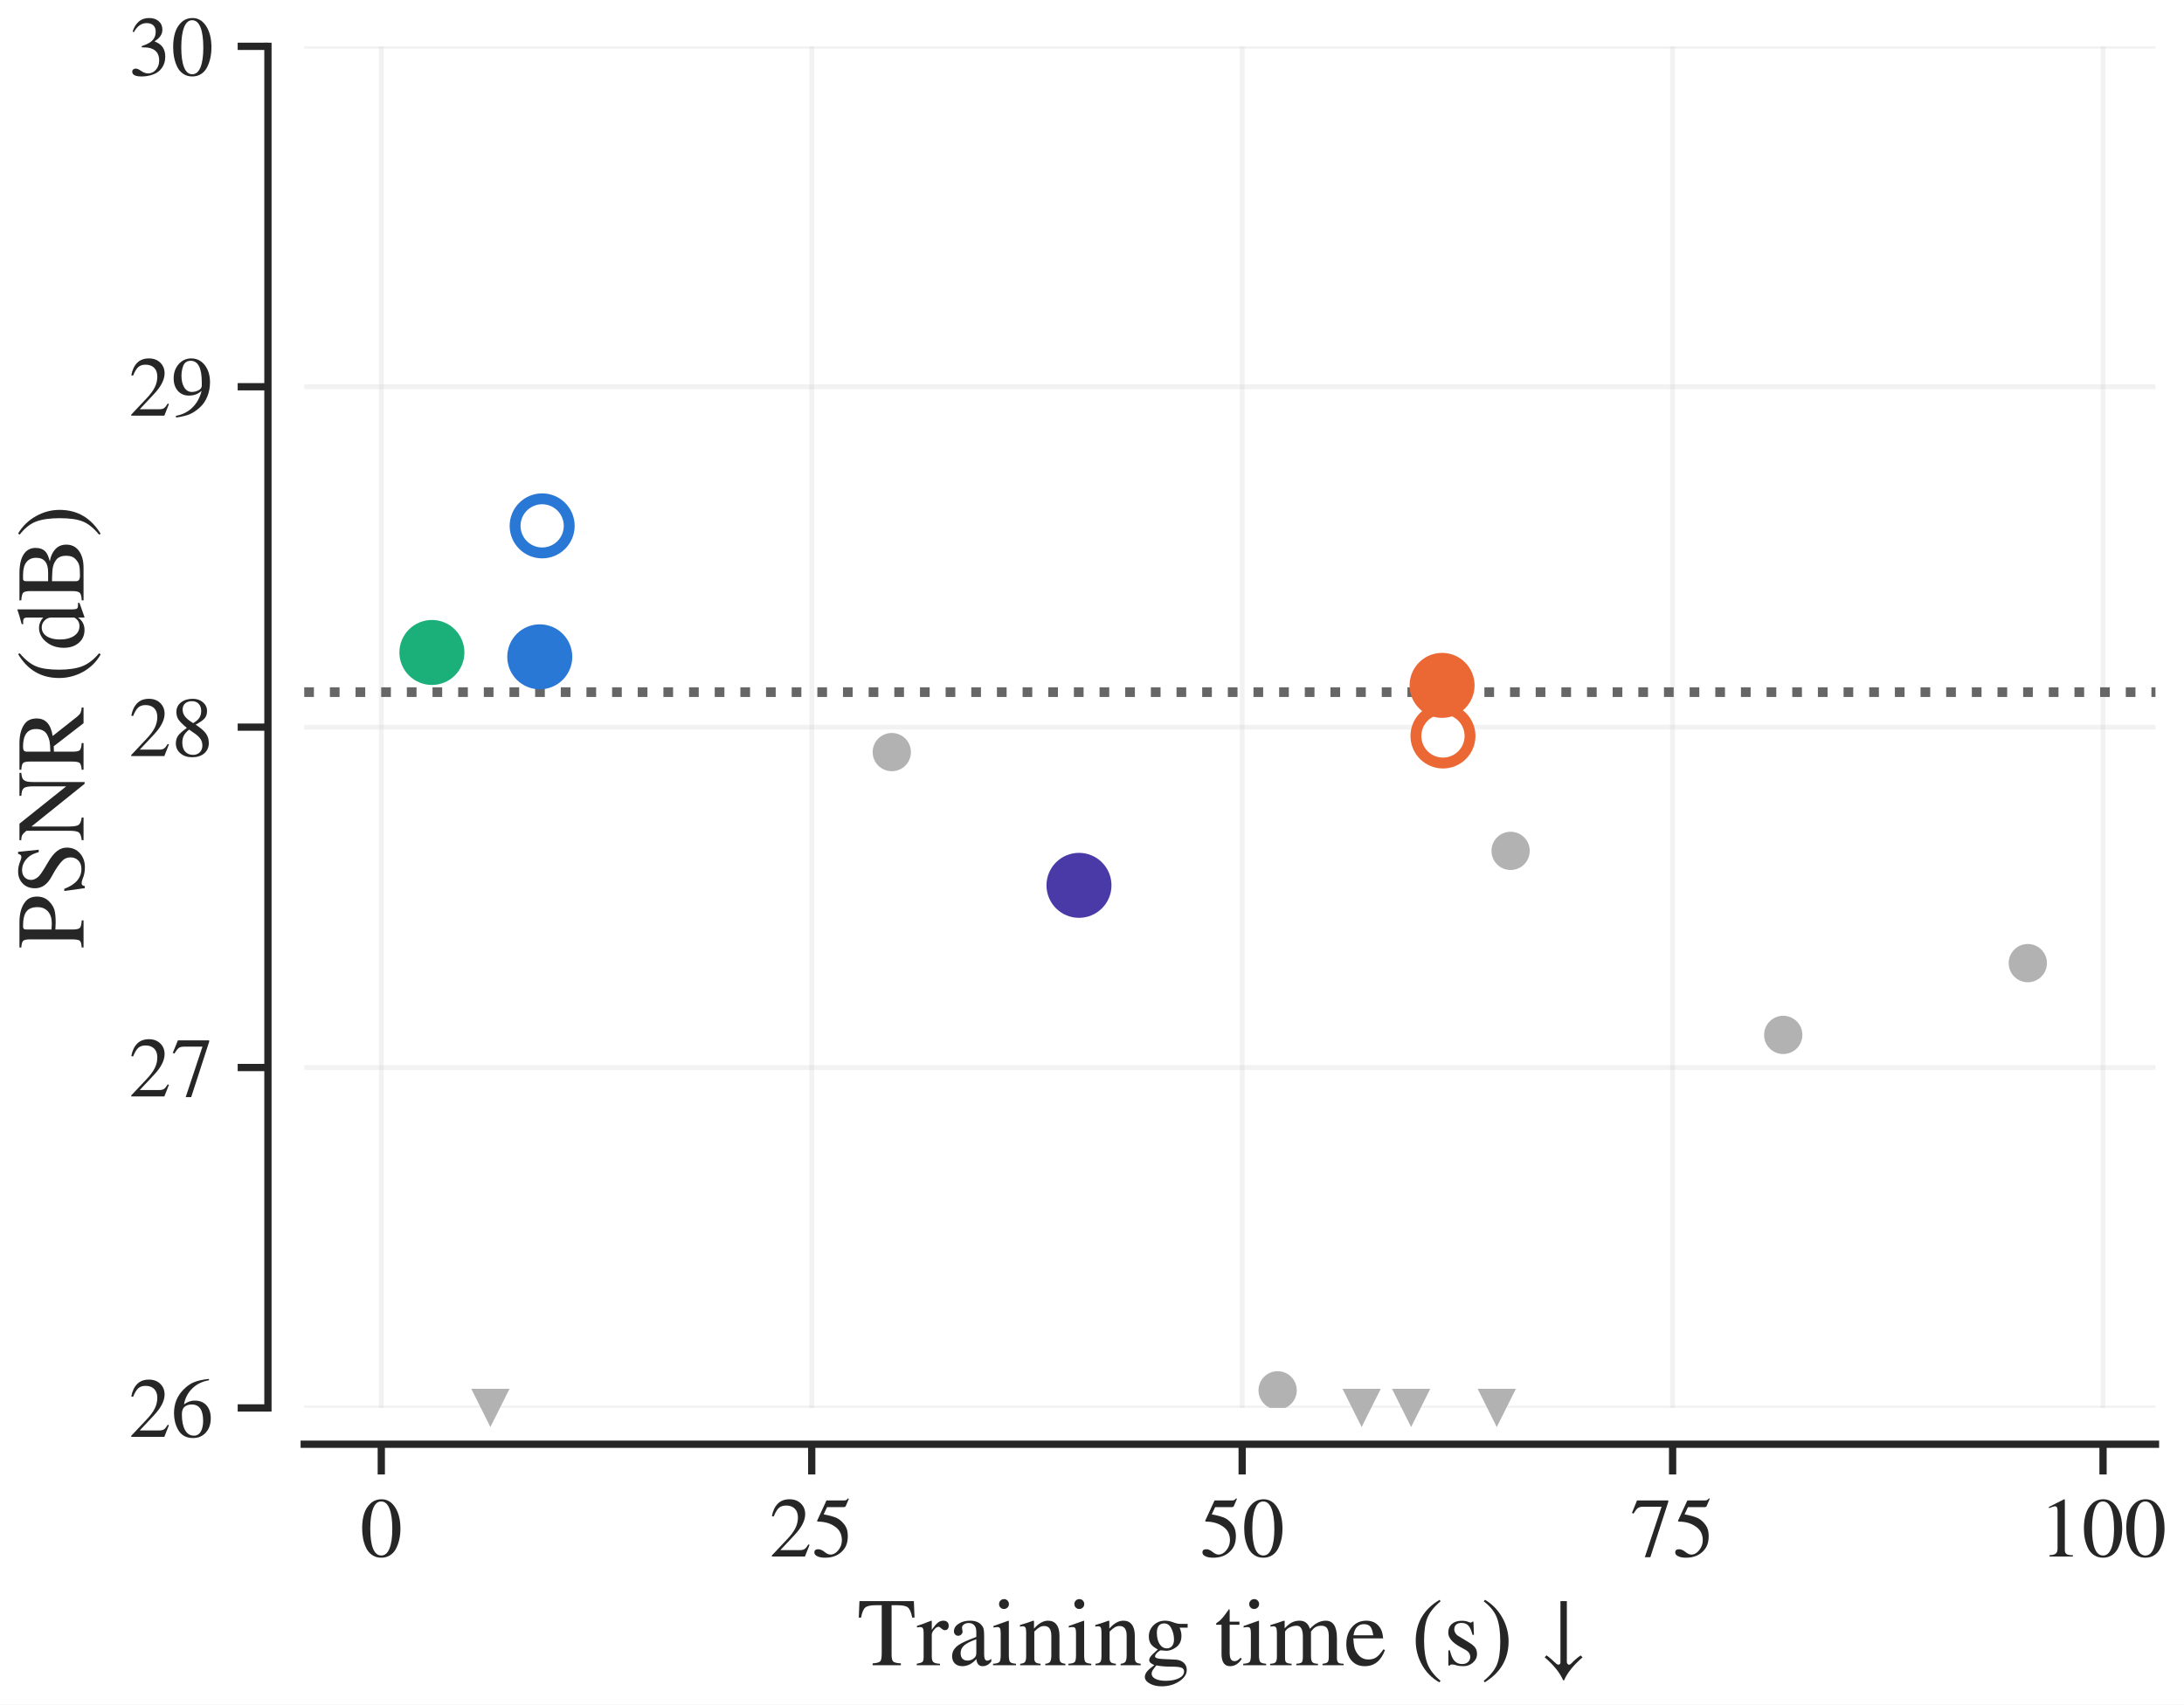
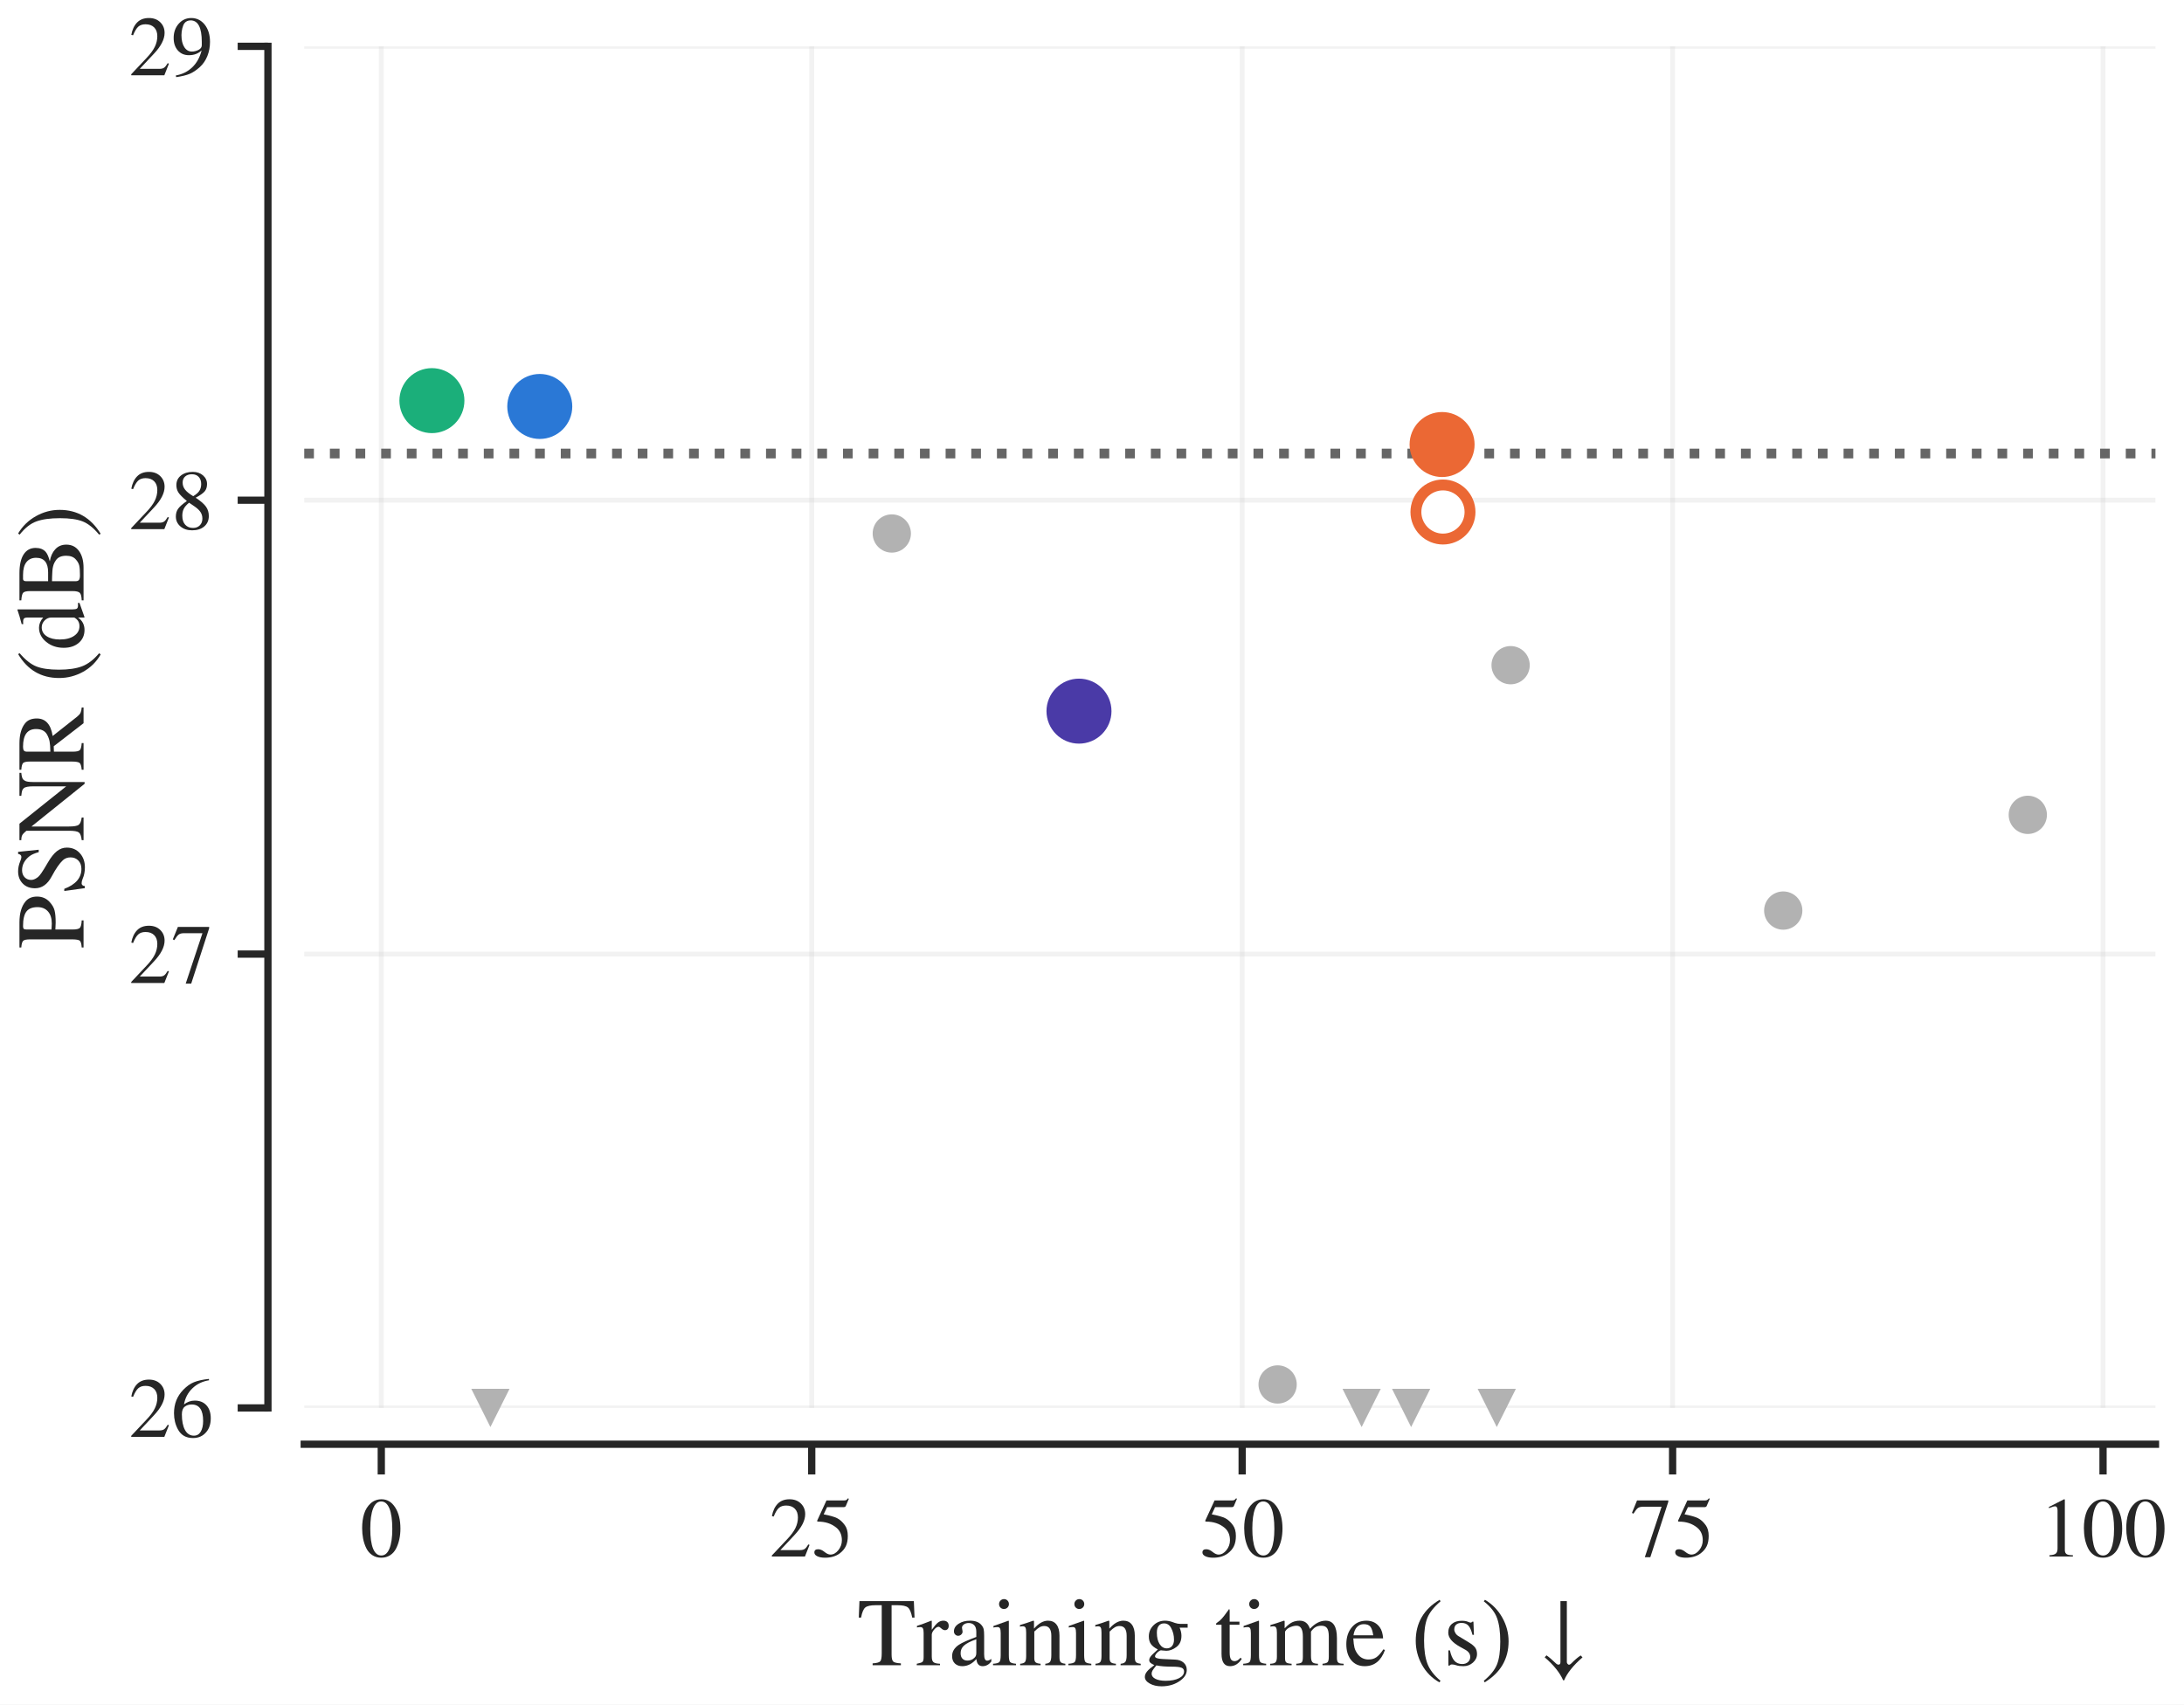
<svg xmlns="http://www.w3.org/2000/svg" xmlns:xlink="http://www.w3.org/1999/xlink" width="180.471pt" height="140.88pt" viewBox="0 0 180.471 140.88" version="1.1">
  <defs>
    <style type="text/css">*{stroke-linejoin: round; stroke-linecap: butt}</style>
  </defs>
  <g id="figure_1">
    <g id="patch_1">
      <path d="M 0 140.88  L 180.471 140.88  L 180.471 0  L 0 0  z " style="fill: #ffffff" />
    </g>
    <g id="axes_1">
      <g id="patch_2">
        <path d="M 25.14 116.36  L 178.114 116.36  L 178.114 3.83  L 25.14 3.83  z " style="fill: #ffffff" />
      </g>
      <g id="matplotlib.axis_1">
        <g id="xtick_1">
          <g id="line2d_1">
-             <path d="M 31.507 116.36  L 31.507 3.83  " clip-path="url(#p47aa12fa7a)" style="fill: none; stroke: #cccccc; stroke-opacity: 0.25; stroke-width: 0.4; stroke-linecap: round" />
+             <path d="M 31.507 116.36  L 31.507 3.83  " clip-path="url(#pf0e5b18797)" style="fill: none; stroke: #cccccc; stroke-opacity: 0.25; stroke-width: 0.4; stroke-linecap: round" />
          </g>
          <g id="line2d_2">
            <defs>
              <path id="m3f38b951f7" d="M 0 0  L 0 2.5  " style="stroke: #262626; stroke-width: 0.6" />
            </defs>
            <g>
              <use xlink:href="#m3f38b951f7" x="31.507" y="119.36" style="fill: #262626; stroke: #262626; stroke-width: 0.6" />
            </g>
          </g>
          <g id="text_1">
            <g style="fill: #262626" transform="translate(29.75708 128.6403) scale(0.07 -0.07)">
              <defs>
                <path id="STIXGeneral-Regular-30" d="M 3046 2112  Q 3046 1683 2963 1302  Q 2880 922 2717 602  Q 2554 282 2266 96  Q 1978 -90 1600 -90  Q 1210 -90 915 108  Q 621 307 461 640  Q 301 973 227 1350  Q 154 1728 154 2150  Q 154 2746 301 3222  Q 448 3699 790 4012  Q 1133 4326 1626 4326  Q 2253 4326 2649 3712  Q 3046 3098 3046 2112  z M 2432 2080  Q 2432 3091 2217 3625  Q 2003 4160 1587 4160  Q 1190 4160 979 3622  Q 768 3085 768 2106  Q 768 1120 979 598  Q 1190 77 1600 77  Q 2003 77 2217 598  Q 2432 1120 2432 2080  z " transform="scale(0.015625)" />
              </defs>
              <use xlink:href="#STIXGeneral-Regular-30" />
            </g>
          </g>
        </g>
        <g id="xtick_2">
          <g id="line2d_3">
-             <path d="M 67.076 116.36  L 67.076 3.83  " clip-path="url(#p47aa12fa7a)" style="fill: none; stroke: #cccccc; stroke-opacity: 0.25; stroke-width: 0.4; stroke-linecap: round" />
+             <path d="M 67.076 116.36  L 67.076 3.83  " clip-path="url(#pf0e5b18797)" style="fill: none; stroke: #cccccc; stroke-opacity: 0.25; stroke-width: 0.4; stroke-linecap: round" />
          </g>
          <g id="line2d_4">
            <g>
              <use xlink:href="#m3f38b951f7" x="67.076" y="119.36" style="fill: #262626; stroke: #262626; stroke-width: 0.6" />
            </g>
          </g>
          <g id="text_2">
            <g style="fill: #262626" transform="translate(63.5756 128.6403) scale(0.07 -0.07)">
              <defs>
                <path id="STIXGeneral-Regular-32" d="M 3034 877  L 2688 0  L 186 0  L 186 77  L 1325 1286  Q 1773 1754 1965 2144  Q 2157 2534 2157 2950  Q 2157 3379 1920 3616  Q 1683 3853 1267 3853  Q 922 3853 720 3673  Q 518 3494 326 3021  L 192 3053  Q 301 3648 630 3987  Q 960 4326 1523 4326  Q 2054 4326 2380 4006  Q 2707 3686 2707 3200  Q 2707 2477 1888 1613  L 832 486  L 2330 486  Q 2541 486 2665 569  Q 2790 653 2944 915  L 3034 877  z " transform="scale(0.015625)" />
                <path id="STIXGeneral-Regular-35" d="M 2803 4358  L 2573 3814  Q 2534 3731 2400 3731  L 1158 3731  L 902 3187  Q 1606 3053 1920 2896  Q 2234 2739 2502 2368  Q 2726 2061 2726 1555  Q 2726 1094 2576 780  Q 2426 467 2099 224  Q 1664 -90 1011 -90  Q 646 -90 422 19  Q 198 128 198 307  Q 198 550 486 550  Q 717 550 960 352  Q 1210 147 1414 147  Q 1747 147 2012 480  Q 2278 813 2278 1229  Q 2278 1843 1850 2189  Q 1293 2637 486 2637  Q 410 2637 410 2688  L 416 2720  L 1114 4237  L 2438 4237  Q 2547 4237 2608 4269  Q 2669 4301 2746 4403  L 2803 4358  z " transform="scale(0.015625)" />
              </defs>
              <use xlink:href="#STIXGeneral-Regular-32" />
              <use xlink:href="#STIXGeneral-Regular-35" transform="translate(49.99999 0)" />
            </g>
          </g>
        </g>
        <g id="xtick_3">
          <g id="line2d_5">
-             <path d="M 102.644 116.36  L 102.644 3.83  " clip-path="url(#p47aa12fa7a)" style="fill: none; stroke: #cccccc; stroke-opacity: 0.25; stroke-width: 0.4; stroke-linecap: round" />
+             <path d="M 102.644 116.36  L 102.644 3.83  " clip-path="url(#pf0e5b18797)" style="fill: none; stroke: #cccccc; stroke-opacity: 0.25; stroke-width: 0.4; stroke-linecap: round" />
          </g>
          <g id="line2d_6">
            <g>
              <use xlink:href="#m3f38b951f7" x="102.644" y="119.36" style="fill: #262626; stroke: #262626; stroke-width: 0.6" />
            </g>
          </g>
          <g id="text_3">
            <g style="fill: #262626" transform="translate(99.14413 128.6403) scale(0.07 -0.07)">
              <use xlink:href="#STIXGeneral-Regular-35" />
              <use xlink:href="#STIXGeneral-Regular-30" transform="translate(49.99999 0)" />
            </g>
          </g>
        </g>
        <g id="xtick_4">
          <g id="line2d_7">
-             <path d="M 138.213 116.36  L 138.213 3.83  " clip-path="url(#p47aa12fa7a)" style="fill: none; stroke: #cccccc; stroke-opacity: 0.25; stroke-width: 0.4; stroke-linecap: round" />
+             <path d="M 138.213 116.36  L 138.213 3.83  " clip-path="url(#pf0e5b18797)" style="fill: none; stroke: #cccccc; stroke-opacity: 0.25; stroke-width: 0.4; stroke-linecap: round" />
          </g>
          <g id="line2d_8">
            <g>
              <use xlink:href="#m3f38b951f7" x="138.213" y="119.36" style="fill: #262626; stroke: #262626; stroke-width: 0.6" />
            </g>
          </g>
          <g id="text_4">
            <g style="fill: #262626" transform="translate(134.7127 128.6403) scale(0.07 -0.07)">
              <defs>
                <path id="STIXGeneral-Regular-37" d="M 2874 4134  L 1517 -51  L 1101 -51  L 2368 3763  L 992 3763  Q 717 3763 582 3667  Q 448 3571 243 3238  L 128 3296  L 512 4237  L 2874 4237  L 2874 4134  z " transform="scale(0.015625)" />
              </defs>
              <use xlink:href="#STIXGeneral-Regular-37" />
              <use xlink:href="#STIXGeneral-Regular-35" transform="translate(49.99999 0)" />
            </g>
          </g>
        </g>
        <g id="xtick_5">
          <g id="line2d_9">
-             <path d="M 173.781 116.36  L 173.781 3.83  " clip-path="url(#p47aa12fa7a)" style="fill: none; stroke: #cccccc; stroke-opacity: 0.25; stroke-width: 0.4; stroke-linecap: round" />
+             <path d="M 173.781 116.36  L 173.781 3.83  " clip-path="url(#pf0e5b18797)" style="fill: none; stroke: #cccccc; stroke-opacity: 0.25; stroke-width: 0.4; stroke-linecap: round" />
          </g>
          <g id="line2d_10">
            <g>
              <use xlink:href="#m3f38b951f7" x="173.781" y="119.36" style="fill: #262626; stroke: #262626; stroke-width: 0.6" />
            </g>
          </g>
          <g id="text_5">
            <g style="fill: #262626" transform="translate(168.5312 128.6403) scale(0.07 -0.07)">
              <defs>
                <path id="STIXGeneral-Regular-31" d="M 2522 0  L 755 0  L 755 96  Q 1107 115 1235 227  Q 1363 339 1363 608  L 1363 3482  Q 1363 3795 1171 3795  Q 1082 3795 883 3718  L 710 3654  L 710 3744  L 1856 4326  L 1914 4307  L 1914 486  Q 1914 275 2042 185  Q 2170 96 2522 96  L 2522 0  z " transform="scale(0.015625)" />
              </defs>
              <use xlink:href="#STIXGeneral-Regular-31" />
              <use xlink:href="#STIXGeneral-Regular-30" transform="translate(49.99999 0)" />
              <use xlink:href="#STIXGeneral-Regular-30" transform="translate(99.99997 0)" />
            </g>
          </g>
        </g>
        <g id="text_6">
          <g style="fill: #262626" transform="translate(70.8272 137.6795) scale(0.08 -0.08)">
            <defs>
              <path id="STIXGeneral-Regular-54" d="M 3795 3149  L 3642 3149  Q 3539 3674 3353 3821  Q 3168 3968 2656 3968  L 2278 3968  L 2278 710  Q 2278 346 2387 243  Q 2496 141 2893 122  L 2893 0  L 1024 0  L 1024 122  Q 1427 147 1526 256  Q 1626 365 1626 787  L 1626 3968  L 1242 3968  Q 723 3968 540 3817  Q 358 3667 262 3149  L 109 3149  L 154 4237  L 3750 4237  L 3795 3149  z " transform="scale(0.015625)" />
              <path id="STIXGeneral-Regular-72" d="M 1024 2931  L 1024 2342  Q 1267 2688 1430 2816  Q 1594 2944 1792 2944  Q 1958 2944 2051 2854  Q 2144 2765 2144 2605  Q 2144 2470 2077 2393  Q 2010 2317 1894 2317  Q 1773 2317 1638 2445  Q 1536 2541 1472 2541  Q 1338 2541 1181 2355  Q 1024 2170 1024 2016  L 1024 576  Q 1024 301 1133 205  Q 1242 109 1568 96  L 1568 0  L 32 0  L 32 96  Q 339 154 412 224  Q 486 294 486 538  L 486 2138  Q 486 2349 438 2435  Q 390 2522 269 2522  Q 166 2522 45 2496  L 45 2598  Q 448 2726 992 2944  L 1024 2931  z " transform="scale(0.015625)" />
              <path id="STIXGeneral-Regular-61" d="M 2829 422  L 2829 243  Q 2586 -64 2253 -64  Q 1888 -64 1843 403  L 1837 403  Q 1427 -64 909 -64  Q 608 -64 422 112  Q 237 288 237 602  Q 237 1050 685 1350  Q 992 1555 1837 1869  L 1837 2214  Q 1837 2502 1699 2646  Q 1562 2790 1338 2790  Q 1146 2790 1018 2697  Q 890 2605 890 2477  Q 890 2419 909 2348  Q 928 2278 928 2208  Q 928 2112 841 2029  Q 755 1946 634 1946  Q 525 1946 441 2029  Q 358 2112 358 2240  Q 358 2547 685 2752  Q 986 2944 1421 2944  Q 1939 2944 2176 2656  Q 2291 2522 2323 2384  Q 2355 2246 2355 1946  L 2355 723  Q 2355 301 2554 301  Q 2682 301 2829 422  z M 1837 813  L 1837 1715  Q 1248 1510 1018 1293  Q 800 1094 800 800  Q 800 557 921 432  Q 1043 307 1242 307  Q 1453 307 1613 410  Q 1747 506 1792 589  Q 1837 672 1837 813  z " transform="scale(0.015625)" />
              <path id="STIXGeneral-Regular-69" d="M 1152 4045  Q 1152 3904 1056 3811  Q 960 3718 819 3718  Q 685 3718 592 3811  Q 499 3904 499 4045  Q 499 4179 595 4275  Q 691 4371 826 4371  Q 966 4371 1059 4275  Q 1152 4179 1152 4045  z M 1619 0  L 102 0  L 102 96  Q 435 115 521 211  Q 608 307 608 666  L 608 2118  Q 608 2342 563 2432  Q 518 2522 397 2522  Q 243 2522 128 2490  L 128 2592  L 1120 2944  L 1146 2918  L 1146 672  Q 1146 314 1226 218  Q 1306 122 1619 96  L 1619 0  z " transform="scale(0.015625)" />
              <path id="STIXGeneral-Regular-6e" d="M 3104 0  L 1773 0  L 1779 96  Q 2016 115 2096 233  Q 2176 352 2176 672  L 2176 1946  Q 2176 2592 1709 2592  Q 1549 2592 1408 2515  Q 1267 2438 1050 2227  L 1050 461  Q 1050 269 1136 192  Q 1222 115 1466 96  L 1466 0  L 115 0  L 115 96  Q 358 115 435 214  Q 512 314 512 602  L 512 2157  Q 512 2394 467 2483  Q 422 2573 288 2573  Q 160 2573 102 2547  L 102 2656  Q 550 2784 979 2944  L 1030 2925  L 1030 2426  L 1037 2426  Q 1491 2944 1958 2944  Q 2323 2944 2518 2688  Q 2714 2432 2714 1958  L 2714 544  Q 2714 288 2790 205  Q 2867 122 3104 96  L 3104 0  z " transform="scale(0.015625)" />
              <path id="STIXGeneral-Regular-67" d="M 3008 2483  L 2477 2483  Q 2598 2208 2598 1946  Q 2598 1453 2265 1203  Q 1933 954 1600 954  Q 1530 954 1357 973  L 1235 986  Q 1107 947 979 812  Q 851 678 851 582  Q 851 435 1350 410  L 2176 371  Q 2528 358 2739 172  Q 2950 -13 2950 -314  Q 2950 -685 2566 -986  Q 2035 -1395 1286 -1395  Q 826 -1395 502 -1212  Q 179 -1030 179 -774  Q 179 -595 320 -419  Q 461 -243 806 6  Q 602 102 534 172  Q 467 243 467 346  Q 467 531 762 787  Q 909 915 1037 1043  Q 717 1203 579 1401  Q 442 1600 442 1901  Q 442 2336 752 2640  Q 1062 2944 1510 2944  Q 1766 2944 2022 2848  L 2163 2797  Q 2349 2733 2515 2733  L 3008 2733  L 3008 2483  z M 973 2163  L 973 2144  Q 973 1683 1155 1398  Q 1338 1114 1632 1114  Q 1850 1114 1978 1270  Q 2106 1427 2106 1690  Q 2106 2112 1914 2464  Q 1754 2765 1446 2765  Q 1222 2765 1097 2605  Q 973 2445 973 2163  z M 2771 -410  Q 2771 -230 2595 -163  Q 2419 -96 1978 -96  Q 1344 -96 941 -13  Q 749 -243 688 -348  Q 627 -454 627 -563  Q 627 -774 880 -902  Q 1133 -1030 1555 -1030  Q 2099 -1030 2435 -860  Q 2771 -691 2771 -410  z " transform="scale(0.015625)" />
              <path id="STIXGeneral-Regular-20" transform="scale(0.015625)" />
              <path id="STIXGeneral-Regular-74" d="M 1702 493  L 1786 422  Q 1478 -64 1011 -64  Q 448 -64 448 749  L 448 2675  L 109 2675  Q 83 2694 83 2720  Q 83 2771 192 2842  Q 435 2982 813 3526  Q 826 3546 874 3606  Q 922 3667 941 3706  Q 986 3706 986 3622  L 986 2880  L 1632 2880  L 1632 2675  L 986 2675  L 986 845  Q 986 538 1062 403  Q 1139 269 1318 269  Q 1510 269 1702 493  z " transform="scale(0.015625)" />
              <path id="STIXGeneral-Regular-6d" d="M 4960 0  L 3565 0  L 3565 96  Q 3834 122 3907 208  Q 3981 294 3981 576  L 3981 1894  Q 3981 2278 3869 2444  Q 3757 2611 3488 2611  Q 3264 2611 3107 2521  Q 2950 2432 2803 2221  L 2803 608  Q 2803 301 2896 201  Q 2989 102 3264 96  L 3264 0  L 1830 0  L 1830 96  Q 2112 115 2189 188  Q 2266 262 2266 550  L 2266 1901  Q 2266 2611 1850 2611  Q 1670 2611 1468 2531  Q 1267 2451 1171 2336  Q 1088 2240 1088 2227  L 1088 448  Q 1088 243 1177 176  Q 1267 109 1523 96  L 1523 0  L 102 0  L 102 96  Q 371 102 460 195  Q 550 288 550 563  L 550 2150  Q 550 2387 499 2480  Q 448 2573 326 2573  Q 230 2573 122 2547  L 122 2656  Q 557 2778 1011 2944  L 1062 2925  L 1062 2451  L 1075 2451  Q 1363 2752 1584 2848  Q 1805 2944 2054 2944  Q 2560 2944 2733 2406  Q 3232 2944 3776 2944  Q 4518 2944 4518 1792  L 4518 493  Q 4518 282 4582 202  Q 4646 122 4794 109  L 4960 96  L 4960 0  z " transform="scale(0.015625)" />
              <path id="STIXGeneral-Regular-65" d="M 2611 1050  L 2714 1005  Q 2330 -64 1376 -64  Q 813 -64 486 329  Q 160 723 160 1389  Q 160 2074 525 2509  Q 890 2944 1485 2944  Q 2061 2944 2374 2502  Q 2560 2246 2592 1773  L 621 1773  Q 646 1370 700 1158  Q 755 947 915 730  Q 1184 378 1626 378  Q 1939 378 2153 531  Q 2368 685 2611 1050  z M 634 1978  L 1939 1978  Q 1882 2381 1750 2547  Q 1619 2714 1312 2714  Q 1043 2714 864 2525  Q 685 2336 634 1978  z " transform="scale(0.015625)" />
              <path id="STIXGeneral-Regular-28" d="M 1946 -1030  L 1869 -1133  Q 1126 -710 716 32  Q 307 774 307 1613  Q 307 3386 1888 4326  L 1946 4224  Q 1293 3667 1075 3126  Q 858 2586 858 1632  Q 858 685 1082 96  Q 1306 -493 1946 -1030  z " transform="scale(0.015625)" />
              <path id="STIXGeneral-Regular-73" d="M 998 1926  L 1664 1523  Q 1984 1331 2105 1164  Q 2227 998 2227 736  Q 2227 416 1961 176  Q 1696 -64 1331 -64  Q 1030 -64 864 -6  Q 691 51 570 51  Q 461 51 416 -26  L 333 -26  L 333 979  L 435 979  Q 538 512 730 294  Q 922 77 1248 77  Q 1485 77 1632 211  Q 1779 346 1779 550  Q 1779 845 1440 1030  L 1094 1222  Q 326 1651 326 2150  Q 326 2522 566 2730  Q 806 2938 1210 2938  Q 1491 2938 1638 2867  Q 1754 2816 1818 2816  Q 1862 2816 1920 2880  L 1990 2880  L 2022 2010  L 1926 2010  Q 1818 2445 1654 2621  Q 1491 2797 1203 2797  Q 986 2797 854 2688  Q 723 2579 723 2362  Q 723 2253 796 2128  Q 870 2003 998 1926  z " transform="scale(0.015625)" />
              <path id="STIXGeneral-Regular-29" d="M 186 4224  L 262 4326  Q 992 3891 1408 3148  Q 1824 2406 1824 1581  Q 1824 -166 243 -1133  L 186 -1030  Q 845 -486 1059 54  Q 1274 595 1274 1562  Q 1274 2534 1059 3120  Q 845 3706 186 4224  z " transform="scale(0.015625)" />
              <path id="STIXGeneral-Regular-2193" d="M 2765 646  L 2886 518  Q 1971 -275 1670 -998  L 1606 -998  Q 1293 -262 384 525  L 506 653  Q 762 474 1120 128  Q 1210 38 1299 38  Q 1427 38 1427 205  L 1427 4237  L 1850 4237  L 1850 198  Q 1850 147 1898 89  Q 1946 32 1990 32  Q 2061 32 2150 122  Q 2464 448 2765 646  z " transform="scale(0.015625)" />
            </defs>
            <use xlink:href="#STIXGeneral-Regular-54" transform="translate(0 0.703125)" />
            <use xlink:href="#STIXGeneral-Regular-72" transform="translate(61.09999 0.703125)" />
            <use xlink:href="#STIXGeneral-Regular-61" transform="translate(94.39998 0.703125)" />
            <use xlink:href="#STIXGeneral-Regular-69" transform="translate(138.8 0.703125)" />
            <use xlink:href="#STIXGeneral-Regular-6e" transform="translate(166.6 0.703125)" />
            <use xlink:href="#STIXGeneral-Regular-69" transform="translate(216.5999 0.703125)" />
            <use xlink:href="#STIXGeneral-Regular-6e" transform="translate(244.3999 0.703125)" />
            <use xlink:href="#STIXGeneral-Regular-67" transform="translate(294.3999 0.703125)" />
            <use xlink:href="#STIXGeneral-Regular-20" transform="translate(344.3999 0.703125)" />
            <use xlink:href="#STIXGeneral-Regular-74" transform="translate(369.3999 0.703125)" />
            <use xlink:href="#STIXGeneral-Regular-69" transform="translate(397.1999 0.703125)" />
            <use xlink:href="#STIXGeneral-Regular-6d" transform="translate(424.9999 0.703125)" />
            <use xlink:href="#STIXGeneral-Regular-65" transform="translate(502.7998 0.703125)" />
            <use xlink:href="#STIXGeneral-Regular-20" transform="translate(547.1998 0.703125)" />
            <use xlink:href="#STIXGeneral-Regular-28" transform="translate(572.1998 0.703125)" />
            <use xlink:href="#STIXGeneral-Regular-73" transform="translate(605.4998 0.703125)" />
            <use xlink:href="#STIXGeneral-Regular-29" transform="translate(644.3998 0.703125)" />
            <use xlink:href="#STIXGeneral-Regular-2193" transform="translate(704.1734 0.703125)" />
          </g>
        </g>
      </g>
      <g id="matplotlib.axis_2">
        <g id="ytick_1">
          <g id="line2d_11">
-             <path d="M 25.14 116.36  L 178.114 116.36  " clip-path="url(#p47aa12fa7a)" style="fill: none; stroke: #cccccc; stroke-opacity: 0.25; stroke-width: 0.4; stroke-linecap: round" />
+             <path d="M 25.14 116.36  L 178.114 116.36  " clip-path="url(#pf0e5b18797)" style="fill: none; stroke: #cccccc; stroke-opacity: 0.25; stroke-width: 0.4; stroke-linecap: round" />
          </g>
          <g id="line2d_12">
            <defs>
              <path id="m7607623b43" d="M 0 0  L -2.5 0  " style="stroke: #262626; stroke-width: 0.6" />
            </defs>
            <g>
              <use xlink:href="#m7607623b43" x="22.14" y="116.36" style="fill: #262626; stroke: #262626; stroke-width: 0.6" />
            </g>
          </g>
          <g id="text_7">
            <g style="fill: #262626" transform="translate(10.64 118.7499) scale(0.07 -0.07)">
              <defs>
                <path id="STIXGeneral-Regular-36" d="M 2854 4378  L 2867 4275  Q 2112 4154 1606 3664  Q 1101 3174 973 2451  Q 1344 2739 1786 2739  Q 2349 2739 2672 2380  Q 2995 2022 2995 1402  Q 2995 774 2669 378  Q 2291 -90 1651 -90  Q 870 -90 518 557  Q 218 1107 218 1786  Q 218 2835 915 3552  Q 1312 3962 1731 4131  Q 2150 4301 2854 4378  z M 2419 1203  Q 2419 2445 1555 2445  Q 1235 2445 1024 2275  Q 813 2106 813 1702  Q 813 954 1046 522  Q 1280 90 1722 90  Q 2061 90 2240 394  Q 2419 698 2419 1203  z " transform="scale(0.015625)" />
              </defs>
              <use xlink:href="#STIXGeneral-Regular-32" />
              <use xlink:href="#STIXGeneral-Regular-36" transform="translate(49.99999 0)" />
            </g>
          </g>
        </g>
        <g id="ytick_2">
          <g id="line2d_13">
-             <path d="M 25.14 88.227  L 178.114 88.227  " clip-path="url(#p47aa12fa7a)" style="fill: none; stroke: #cccccc; stroke-opacity: 0.25; stroke-width: 0.4; stroke-linecap: round" />
+             <path d="M 25.14 78.85  L 178.114 78.85  " clip-path="url(#pf0e5b18797)" style="fill: none; stroke: #cccccc; stroke-opacity: 0.25; stroke-width: 0.4; stroke-linecap: round" />
          </g>
          <g id="line2d_14">
            <g>
-               <use xlink:href="#m7607623b43" x="22.14" y="88.227" style="fill: #262626; stroke: #262626; stroke-width: 0.6" />
+               <use xlink:href="#m7607623b43" x="22.14" y="78.85" style="fill: #262626; stroke: #262626; stroke-width: 0.6" />
            </g>
          </g>
          <g id="text_8">
-             <g style="fill: #262626" transform="translate(10.64 90.61763) scale(0.07 -0.07)">
+             <g style="fill: #262626" transform="translate(10.64 81.2402) scale(0.07 -0.07)">
              <use xlink:href="#STIXGeneral-Regular-32" />
              <use xlink:href="#STIXGeneral-Regular-37" transform="translate(49.99999 0)" />
            </g>
          </g>
        </g>
        <g id="ytick_3">
          <g id="line2d_15">
-             <path d="M 25.14 60.095  L 178.114 60.095  " clip-path="url(#p47aa12fa7a)" style="fill: none; stroke: #cccccc; stroke-opacity: 0.25; stroke-width: 0.4; stroke-linecap: round" />
+             <path d="M 25.14 41.34  L 178.114 41.34  " clip-path="url(#pf0e5b18797)" style="fill: none; stroke: #cccccc; stroke-opacity: 0.25; stroke-width: 0.4; stroke-linecap: round" />
          </g>
          <g id="line2d_16">
            <g>
-               <use xlink:href="#m7607623b43" x="22.14" y="60.095" style="fill: #262626; stroke: #262626; stroke-width: 0.6" />
+               <use xlink:href="#m7607623b43" x="22.14" y="41.34" style="fill: #262626; stroke: #262626; stroke-width: 0.6" />
            </g>
          </g>
          <g id="text_9">
-             <g style="fill: #262626" transform="translate(10.64 62.48535) scale(0.07 -0.07)">
+             <g style="fill: #262626" transform="translate(10.64 43.73049) scale(0.07 -0.07)">
              <defs>
                <path id="STIXGeneral-Regular-38" d="M 2848 992  Q 2848 499 2505 204  Q 2163 -90 1587 -90  Q 1050 -90 704 204  Q 358 499 358 954  Q 358 1293 524 1533  Q 691 1773 1190 2125  Q 710 2522 553 2765  Q 397 3008 397 3328  Q 397 3782 745 4054  Q 1094 4326 1638 4326  Q 2106 4326 2410 4060  Q 2714 3795 2714 3411  Q 2714 3059 2531 2848  Q 2349 2637 1856 2374  Q 2432 1990 2640 1689  Q 2848 1389 2848 992  z M 2272 3411  Q 2272 3744 2086 3945  Q 1901 4147 1574 4147  Q 1248 4147 1059 3977  Q 870 3808 870 3513  Q 870 3219 1059 2979  Q 1248 2739 1670 2490  Q 1997 2682 2134 2896  Q 2272 3110 2272 3411  z M 1734 1741  L 1357 1997  Q 1075 1766 960 1545  Q 845 1325 845 1011  Q 845 576 1065 333  Q 1286 90 1658 90  Q 1971 90 2166 285  Q 2362 480 2362 794  Q 2362 1082 2214 1299  Q 2067 1517 1734 1741  z " transform="scale(0.015625)" />
              </defs>
              <use xlink:href="#STIXGeneral-Regular-32" />
              <use xlink:href="#STIXGeneral-Regular-38" transform="translate(49.99999 0)" />
            </g>
          </g>
        </g>
        <g id="ytick_4">
          <g id="line2d_17">
-             <path d="M 25.14 31.963  L 178.114 31.963  " clip-path="url(#p47aa12fa7a)" style="fill: none; stroke: #cccccc; stroke-opacity: 0.25; stroke-width: 0.4; stroke-linecap: round" />
+             <path d="M 25.14 3.83  L 178.114 3.83  " clip-path="url(#pf0e5b18797)" style="fill: none; stroke: #cccccc; stroke-opacity: 0.25; stroke-width: 0.4; stroke-linecap: round" />
          </g>
          <g id="line2d_18">
            <g>
-               <use xlink:href="#m7607623b43" x="22.14" y="31.963" style="fill: #262626; stroke: #262626; stroke-width: 0.6" />
+               <use xlink:href="#m7607623b43" x="22.14" y="3.83" style="fill: #262626; stroke: #262626; stroke-width: 0.6" />
            </g>
          </g>
          <g id="text_10">
-             <g style="fill: #262626" transform="translate(10.64 34.35306) scale(0.07 -0.07)">
+             <g style="fill: #262626" transform="translate(10.64 6.220781) scale(0.07 -0.07)">
              <defs>
                <path id="STIXGeneral-Regular-39" d="M 378 -141  L 358 -13  Q 1094 115 1603 608  Q 2112 1101 2304 1882  Q 1933 1517 1344 1517  Q 826 1517 509 1875  Q 192 2234 192 2816  Q 192 3462 573 3894  Q 954 4326 1523 4326  Q 2131 4326 2528 3840  Q 2938 3328 2938 2522  Q 2938 1958 2742 1462  Q 2547 966 2170 621  Q 1773 262 1395 105  Q 1018 -51 378 -141  z M 2317 2272  L 2317 2522  Q 2317 4147 1472 4147  Q 1171 4147 1005 3930  Q 909 3802 845 3546  Q 781 3290 781 3034  Q 781 2464 995 2128  Q 1210 1792 1568 1792  Q 1824 1792 2070 1917  Q 2317 2042 2317 2272  z " transform="scale(0.015625)" />
              </defs>
              <use xlink:href="#STIXGeneral-Regular-32" />
              <use xlink:href="#STIXGeneral-Regular-39" transform="translate(49.99999 0)" />
            </g>
          </g>
        </g>
-         <g id="ytick_5">
-           <g id="line2d_19">
-             <path d="M 25.14 3.83  L 178.114 3.83  " clip-path="url(#p47aa12fa7a)" style="fill: none; stroke: #cccccc; stroke-opacity: 0.25; stroke-width: 0.4; stroke-linecap: round" />
-           </g>
-           <g id="line2d_20">
-             <g>
-               <use xlink:href="#m7607623b43" x="22.14" y="3.83" style="fill: #262626; stroke: #262626; stroke-width: 0.6" />
-             </g>
-           </g>
-           <g id="text_11">
-             <g style="fill: #262626" transform="translate(10.64 6.220781) scale(0.07 -0.07)">
-               <defs>
-                 <path id="STIXGeneral-Regular-33" d="M 390 3264  L 288 3290  Q 435 3770 748 4048  Q 1062 4326 1542 4326  Q 1990 4326 2265 4083  Q 2541 3840 2541 3450  Q 2541 2925 1946 2566  Q 2298 2413 2477 2227  Q 2758 1914 2758 1402  Q 2758 890 2464 506  Q 2246 211 1840 60  Q 1434 -90 979 -90  Q 262 -90 262 275  Q 262 378 339 442  Q 416 506 525 506  Q 685 506 915 339  Q 1197 141 1466 141  Q 1818 141 2058 425  Q 2298 710 2298 1120  Q 2298 1856 1632 2048  Q 1434 2112 979 2112  L 979 2202  Q 1338 2323 1517 2432  Q 2035 2726 2035 3290  Q 2035 3610 1852 3776  Q 1670 3942 1344 3942  Q 768 3942 390 3264  z " transform="scale(0.015625)" />
-               </defs>
-               <use xlink:href="#STIXGeneral-Regular-33" />
-               <use xlink:href="#STIXGeneral-Regular-30" transform="translate(49.99999 0)" />
-             </g>
-           </g>
-         </g>
-         <g id="text_12">
+         <g id="text_11">
          <g style="fill: #262626" transform="translate(6.90375 78.43496) rotate(-90) scale(0.08 -0.08)">
            <defs>
              <path id="STIXGeneral-Regular-50" d="M 102 4237  L 1760 4237  Q 2669 4237 3149 3834  Q 3469 3565 3469 3072  Q 3469 2560 3104 2234  Q 2835 1990 2553 1916  Q 2272 1843 1734 1843  Q 1549 1843 1293 1862  L 1293 717  Q 1293 352 1398 246  Q 1504 141 1894 122  L 1894 0  L 102 0  L 102 122  Q 474 147 557 256  Q 640 365 640 781  L 640 3526  Q 640 3885 547 3987  Q 454 4090 102 4115  L 102 4237  z M 1293 3770  L 1293 2118  Q 1510 2099 1683 2099  Q 2202 2099 2486 2352  Q 2771 2605 2771 3040  Q 2771 3558 2476 3779  Q 2182 4000 1517 4000  Q 1382 4000 1337 3952  Q 1293 3904 1293 3770  z " transform="scale(0.015625)" />
              <path id="STIXGeneral-Regular-53" d="M 3002 2963  L 2842 2963  Q 2733 3360 2579 3565  Q 2189 4064 1651 4064  Q 1357 4064 1181 3894  Q 1005 3725 1005 3456  Q 1005 3328 1069 3206  Q 1133 3085 1206 2998  Q 1280 2912 1465 2784  Q 1651 2656 1766 2589  Q 1882 2522 2150 2362  Q 2669 2061 2905 1763  Q 3142 1466 3142 1107  Q 3142 576 2771 243  Q 2400 -90 1837 -90  Q 1421 -90 1082 58  Q 915 128 781 128  Q 704 128 653 70  Q 602 13 602 -83  L 461 -83  L 275 1274  L 416 1274  Q 845 141 1734 141  Q 2074 141 2285 342  Q 2496 544 2496 858  Q 2496 1158 2310 1363  Q 2003 1696 1235 2106  Q 454 2522 454 3206  Q 454 3718 768 4022  Q 1082 4326 1568 4326  Q 1907 4326 2240 4186  Q 2413 4109 2522 4109  Q 2688 4109 2726 4326  L 2861 4326  L 3002 2963  z " transform="scale(0.015625)" />
              <path id="STIXGeneral-Regular-4e" d="M 4525 4237  L 4525 4115  Q 4198 4083 4102 4000  Q 4000 3910 3958 3756  Q 3917 3603 3917 3245  L 3917 -70  L 3802 -70  L 979 3443  L 979 960  Q 979 474 1088 323  Q 1197 173 1574 122  L 1574 0  L 77 0  L 77 122  Q 474 166 586 310  Q 698 454 698 960  L 698 3776  Q 531 3981 416 4048  Q 301 4115 77 4115  L 77 4237  L 1165 4237  L 3635 1146  L 3635 3322  Q 3635 3808 3514 3949  Q 3437 4032 3344 4061  Q 3251 4090 3008 4115  L 3008 4237  L 4525 4237  z " transform="scale(0.015625)" />
              <path id="STIXGeneral-Regular-52" d="M 4224 0  L 3187 0  L 1664 1971  L 1306 1958  L 1306 717  Q 1306 352 1405 249  Q 1504 147 1875 122  L 1875 0  L 109 0  L 109 122  Q 474 154 563 262  Q 653 371 653 794  L 653 3526  Q 653 3885 563 3987  Q 474 4090 109 4115  L 109 4237  L 1850 4237  Q 2726 4237 3187 3859  Q 3501 3603 3501 3091  Q 3501 2221 2342 2042  L 3622 422  Q 3757 256 3878 198  Q 4000 141 4224 122  L 4224 0  z M 1306 3731  L 1306 2195  Q 1766 2202 1990 2246  Q 2214 2291 2438 2413  Q 2803 2618 2803 3142  Q 2803 4000 1632 4000  Q 1459 4000 1382 3945  Q 1306 3891 1306 3731  z " transform="scale(0.015625)" />
              <path id="STIXGeneral-Regular-64" d="M 3142 269  L 2202 -64  L 2176 -45  L 2176 365  Q 1869 -64 1357 -64  Q 826 -64 499 317  Q 173 698 173 1312  Q 173 1990 563 2467  Q 954 2944 1504 2944  Q 1850 2944 2176 2669  L 2176 3667  Q 2176 3866 2118 3930  Q 2061 3994 1882 3994  Q 1792 3994 1741 3987  L 1741 4090  Q 2323 4243 2682 4371  L 2714 4358  L 2714 730  Q 2714 506 2768 435  Q 2822 365 2995 365  Q 3034 365 3142 371  L 3142 269  z M 2176 653  L 2176 2125  Q 2176 2381 1981 2573  Q 1786 2765 1523 2765  Q 1158 2765 940 2438  Q 723 2112 723 1568  Q 723 979 963 624  Q 1203 269 1606 269  Q 1907 269 2080 474  Q 2176 582 2176 653  z " transform="scale(0.015625)" />
              <path id="STIXGeneral-Regular-42" d="M 2701 2234  L 2701 2227  Q 3181 2150 3482 1875  Q 3795 1594 3795 1139  Q 3795 608 3379 304  Q 2963 0 2266 0  L 109 0  L 109 122  Q 486 134 604 246  Q 723 358 723 723  L 723 3520  Q 723 3891 614 3990  Q 506 4090 109 4115  L 109 4237  L 1901 4237  Q 2726 4237 3152 3958  Q 3578 3680 3578 3168  Q 3578 2733 3315 2502  Q 3130 2342 2701 2234  z M 1376 2342  L 1965 2342  Q 2925 2342 2925 3136  Q 2925 3546 2640 3773  Q 2355 4000 1792 4000  L 1530 4000  Q 1376 4000 1376 3795  L 1376 2342  z M 1376 2086  L 1376 525  Q 1376 365 1462 301  Q 1549 237 1773 237  Q 2208 237 2413 285  Q 2618 333 2816 512  Q 3059 723 3059 1146  Q 3059 1632 2758 1830  Q 2688 1882 2617 1917  Q 2547 1952 2492 1974  Q 2438 1997 2348 2016  Q 2259 2035 2211 2044  Q 2163 2054 2041 2060  Q 1920 2067 1862 2070  Q 1805 2074 1635 2080  Q 1466 2086 1376 2086  z " transform="scale(0.015625)" />
            </defs>
            <use xlink:href="#STIXGeneral-Regular-50" />
            <use xlink:href="#STIXGeneral-Regular-53" transform="translate(55.7 0)" />
            <use xlink:href="#STIXGeneral-Regular-4e" transform="translate(111.3 0)" />
            <use xlink:href="#STIXGeneral-Regular-52" transform="translate(183.5 0)" />
            <use xlink:href="#STIXGeneral-Regular-20" transform="translate(250.2 0)" />
            <use xlink:href="#STIXGeneral-Regular-28" transform="translate(275.2 0)" />
            <use xlink:href="#STIXGeneral-Regular-64" transform="translate(308.4999 0)" />
            <use xlink:href="#STIXGeneral-Regular-42" transform="translate(358.4999 0)" />
            <use xlink:href="#STIXGeneral-Regular-29" transform="translate(425.1999 0)" />
          </g>
        </g>
      </g>
-       <g id="line2d_21">
-         <path d="M 25.14 57.202  L 178.114 57.202  " clip-path="url(#p47aa12fa7a)" style="fill: none; stroke-dasharray: 0.8,1.32; stroke-dashoffset: 0; stroke: #666666; stroke-width: 0.8" />
+       <g id="line2d_19">
+         <path d="M 25.14 37.483  L 178.114 37.483  " clip-path="url(#pf0e5b18797)" style="fill: none; stroke-dasharray: 0.8,1.32; stroke-dashoffset: 0; stroke: #666666; stroke-width: 0.8" />
      </g>
      <g id="PathCollection_1">
        <defs>
          <path id="m263fe939a6" d="M 0 1.581  C 0.419 1.581 0.822 1.415 1.118 1.118  C 1.415 0.822 1.581 0.419 1.581 0  C 1.581 -0.419 1.415 -0.822 1.118 -1.118  C 0.822 -1.415 0.419 -1.581 0 -1.581  C -0.419 -1.581 -0.822 -1.415 -1.118 -1.118  C -1.415 -0.822 -1.581 -0.419 -1.581 0  C -1.581 0.419 -1.415 0.822 -1.118 1.118  C -0.822 1.415 -0.419 1.581 0 1.581  z " />
        </defs>
-         <g clip-path="url(#p47aa12fa7a)">
-           <use xlink:href="#m263fe939a6" x="167.564" y="79.598" style="fill: #b2b2b2" />
-           <use xlink:href="#m263fe939a6" x="40.524" y="197.098" style="fill: #b2b2b2" />
-           <use xlink:href="#m263fe939a6" x="124.827" y="70.321" style="fill: #b2b2b2" />
-           <use xlink:href="#m263fe939a6" x="73.692" y="62.158" style="fill: #b2b2b2" />
-           <use xlink:href="#m263fe939a6" x="123.683" y="152.675" style="fill: #b2b2b2" />
-           <use xlink:href="#m263fe939a6" x="147.355" y="85.531" style="fill: #b2b2b2" />
-           <use xlink:href="#m263fe939a6" x="116.606" y="267.749" style="fill: #b2b2b2" />
-           <use xlink:href="#m263fe939a6" x="105.575" y="114.905" style="fill: #b2b2b2" />
-           <use xlink:href="#m263fe939a6" x="112.517" y="144.812" style="fill: #b2b2b2" />
+         <g clip-path="url(#pf0e5b18797)">
+           <use xlink:href="#m263fe939a6" x="167.564" y="67.344" style="fill: #b2b2b2" />
+           <use xlink:href="#m263fe939a6" x="40.524" y="224.011" style="fill: #b2b2b2" />
+           <use xlink:href="#m263fe939a6" x="124.827" y="54.975" style="fill: #b2b2b2" />
+           <use xlink:href="#m263fe939a6" x="73.692" y="44.091" style="fill: #b2b2b2" />
+           <use xlink:href="#m263fe939a6" x="123.683" y="164.78" style="fill: #b2b2b2" />
+           <use xlink:href="#m263fe939a6" x="147.355" y="75.255" style="fill: #b2b2b2" />
+           <use xlink:href="#m263fe939a6" x="116.606" y="318.212" style="fill: #b2b2b2" />
+           <use xlink:href="#m263fe939a6" x="105.575" y="114.42" style="fill: #b2b2b2" />
+           <use xlink:href="#m263fe939a6" x="112.517" y="154.296" style="fill: #b2b2b2" />
        </g>
      </g>
      <g id="PathCollection_2">
        <defs>
          <path id="m7f014b6860" d="M -0 1.581  L 1.581 -1.581  L -1.581 -1.581  z " />
        </defs>
        <g>
          <use xlink:href="#m7f014b6860" x="40.524" y="116.36" style="fill: #b2b2b2" />
          <use xlink:href="#m7f014b6860" x="123.683" y="116.36" style="fill: #b2b2b2" />
          <use xlink:href="#m7f014b6860" x="116.606" y="116.36" style="fill: #b2b2b2" />
          <use xlink:href="#m7f014b6860" x="112.517" y="116.36" style="fill: #b2b2b2" />
        </g>
      </g>
      <g id="patch_3">
        <path d="M 22.14 116.36  L 22.14 3.83  " style="fill: none; stroke: #262626; stroke-width: 0.6; stroke-linejoin: miter; stroke-linecap: square" />
      </g>
      <g id="patch_4">
        <path d="M 25.14 119.36  L 178.114 119.36  " style="fill: none; stroke: #262626; stroke-width: 0.6; stroke-linejoin: miter; stroke-linecap: square" />
      </g>
      <g id="PathCollection_3">
        <defs>
          <path id="mb795a24012" d="M 0 2.236  C 0.593 2.236 1.162 2 1.581 1.581  C 2 1.162 2.236 0.593 2.236 0  C 2.236 -0.593 2 -1.162 1.581 -1.581  C 1.162 -2 0.593 -2.236 0 -2.236  C -0.593 -2.236 -1.162 -2 -1.581 -1.581  C -2 -1.162 -2.236 -0.593 -2.236 0  C -2.236 0.593 -2 1.162 -1.581 1.581  C -1.162 2 -0.593 2.236 0 2.236  z " style="stroke: #eb6834; stroke-width: 0.9" />
        </defs>
-         <g clip-path="url(#p47aa12fa7a)">
-           <use xlink:href="#mb795a24012" x="119.237" y="60.826" style="fill: #ffffff; stroke: #eb6834; stroke-width: 0.9" />
+         <g clip-path="url(#pf0e5b18797)">
+           <use xlink:href="#mb795a24012" x="119.237" y="42.315" style="fill: #ffffff; stroke: #eb6834; stroke-width: 0.9" />
        </g>
      </g>
      <g id="PathCollection_4">
        <defs>
          <path id="mdce5373426" d="M 0 2.236  C 0.593 2.236 1.162 2 1.581 1.581  C 2 1.162 2.236 0.593 2.236 0  C 2.236 -0.593 2 -1.162 1.581 -1.581  C 1.162 -2 0.593 -2.236 0 -2.236  C -0.593 -2.236 -1.162 -2 -1.581 -1.581  C -2 -1.162 -2.236 -0.593 -2.236 0  C -2.236 0.593 -2 1.162 -1.581 1.581  C -1.162 2 -0.593 2.236 0 2.236  z " style="stroke: #eb6834; stroke-width: 0.9" />
        </defs>
-         <g clip-path="url(#p47aa12fa7a)">
-           <use xlink:href="#mdce5373426" x="119.164" y="56.643" style="fill: #eb6834; stroke: #eb6834; stroke-width: 0.9" />
+         <g clip-path="url(#pf0e5b18797)">
+           <use xlink:href="#mdce5373426" x="119.164" y="36.738" style="fill: #eb6834; stroke: #eb6834; stroke-width: 0.9" />
        </g>
      </g>
      <g id="PathCollection_5">
        <defs>
          <path id="m2e4f99cd42" d="M 0 2.236  C 0.593 2.236 1.162 2 1.581 1.581  C 2 1.162 2.236 0.593 2.236 0  C 2.236 -0.593 2 -1.162 1.581 -1.581  C 1.162 -2 0.593 -2.236 0 -2.236  C -0.593 -2.236 -1.162 -2 -1.581 -1.581  C -2 -1.162 -2.236 -0.593 -2.236 0  C -2.236 0.593 -2 1.162 -1.581 1.581  C -1.162 2 -0.593 2.236 0 2.236  z " style="stroke: #1baf7a; stroke-width: 0.9" />
        </defs>
-         <g clip-path="url(#p47aa12fa7a)">
-           <use xlink:href="#m2e4f99cd42" x="35.69" y="53.923" style="fill: #1baf7a; stroke: #1baf7a; stroke-width: 0.9" />
+         <g clip-path="url(#pf0e5b18797)">
+           <use xlink:href="#m2e4f99cd42" x="35.69" y="33.111" style="fill: #1baf7a; stroke: #1baf7a; stroke-width: 0.9" />
        </g>
      </g>
      <g id="PathCollection_6">
        <defs>
          <path id="m835b8d589a" d="M 0 2.236  C 0.593 2.236 1.162 2 1.581 1.581  C 2 1.162 2.236 0.593 2.236 0  C 2.236 -0.593 2 -1.162 1.581 -1.581  C 1.162 -2 0.593 -2.236 0 -2.236  C -0.593 -2.236 -1.162 -2 -1.581 -1.581  C -2 -1.162 -2.236 -0.593 -2.236 0  C -2.236 0.593 -2 1.162 -1.581 1.581  C -1.162 2 -0.593 2.236 0 2.236  z " style="stroke: #4a3aa7; stroke-width: 0.9" />
        </defs>
-         <g clip-path="url(#p47aa12fa7a)">
-           <use xlink:href="#m835b8d589a" x="89.16" y="73.17" style="fill: #4a3aa7; stroke: #4a3aa7; stroke-width: 0.9" />
+         <g clip-path="url(#pf0e5b18797)">
+           <use xlink:href="#m835b8d589a" x="89.16" y="58.773" style="fill: #4a3aa7; stroke: #4a3aa7; stroke-width: 0.9" />
        </g>
      </g>
      <g id="PathCollection_7">
        <defs>
-           <path id="meb18a8e8a6" d="M 0 2.236  C 0.593 2.236 1.162 2 1.581 1.581  C 2 1.162 2.236 0.593 2.236 0  C 2.236 -0.593 2 -1.162 1.581 -1.581  C 1.162 -2 0.593 -2.236 0 -2.236  C -0.593 -2.236 -1.162 -2 -1.581 -1.581  C -2 -1.162 -2.236 -0.593 -2.236 0  C -2.236 0.593 -2 1.162 -1.581 1.581  C -1.162 2 -0.593 2.236 0 2.236  z " style="stroke: #2a78d6; stroke-width: 0.9" />
-         </defs>
-         <g clip-path="url(#p47aa12fa7a)">
-           <use xlink:href="#meb18a8e8a6" x="44.8" y="43.461" style="fill: #ffffff; stroke: #2a78d6; stroke-width: 0.9" />
-         </g>
-       </g>
-       <g id="PathCollection_8">
-         <defs>
          <path id="m62663a09ee" d="M 0 2.236  C 0.593 2.236 1.162 2 1.581 1.581  C 2 1.162 2.236 0.593 2.236 0  C 2.236 -0.593 2 -1.162 1.581 -1.581  C 1.162 -2 0.593 -2.236 0 -2.236  C -0.593 -2.236 -1.162 -2 -1.581 -1.581  C -2 -1.162 -2.236 -0.593 -2.236 0  C -2.236 0.593 -2 1.162 -1.581 1.581  C -1.162 2 -0.593 2.236 0 2.236  z " style="stroke: #2a78d6; stroke-width: 0.9" />
        </defs>
-         <g clip-path="url(#p47aa12fa7a)">
-           <use xlink:href="#m62663a09ee" x="44.603" y="54.284" style="fill: #2a78d6; stroke: #2a78d6; stroke-width: 0.9" />
+         <g clip-path="url(#pf0e5b18797)">
+           <use xlink:href="#m62663a09ee" x="44.603" y="33.592" style="fill: #2a78d6; stroke: #2a78d6; stroke-width: 0.9" />
        </g>
      </g>
    </g>
  </g>
  <defs>
-     <clipPath id="p47aa12fa7a">
+     <clipPath id="pf0e5b18797">
      <rect x="25.14" y="3.83" width="152.974" height="112.529" />
    </clipPath>
  </defs>
</svg>
